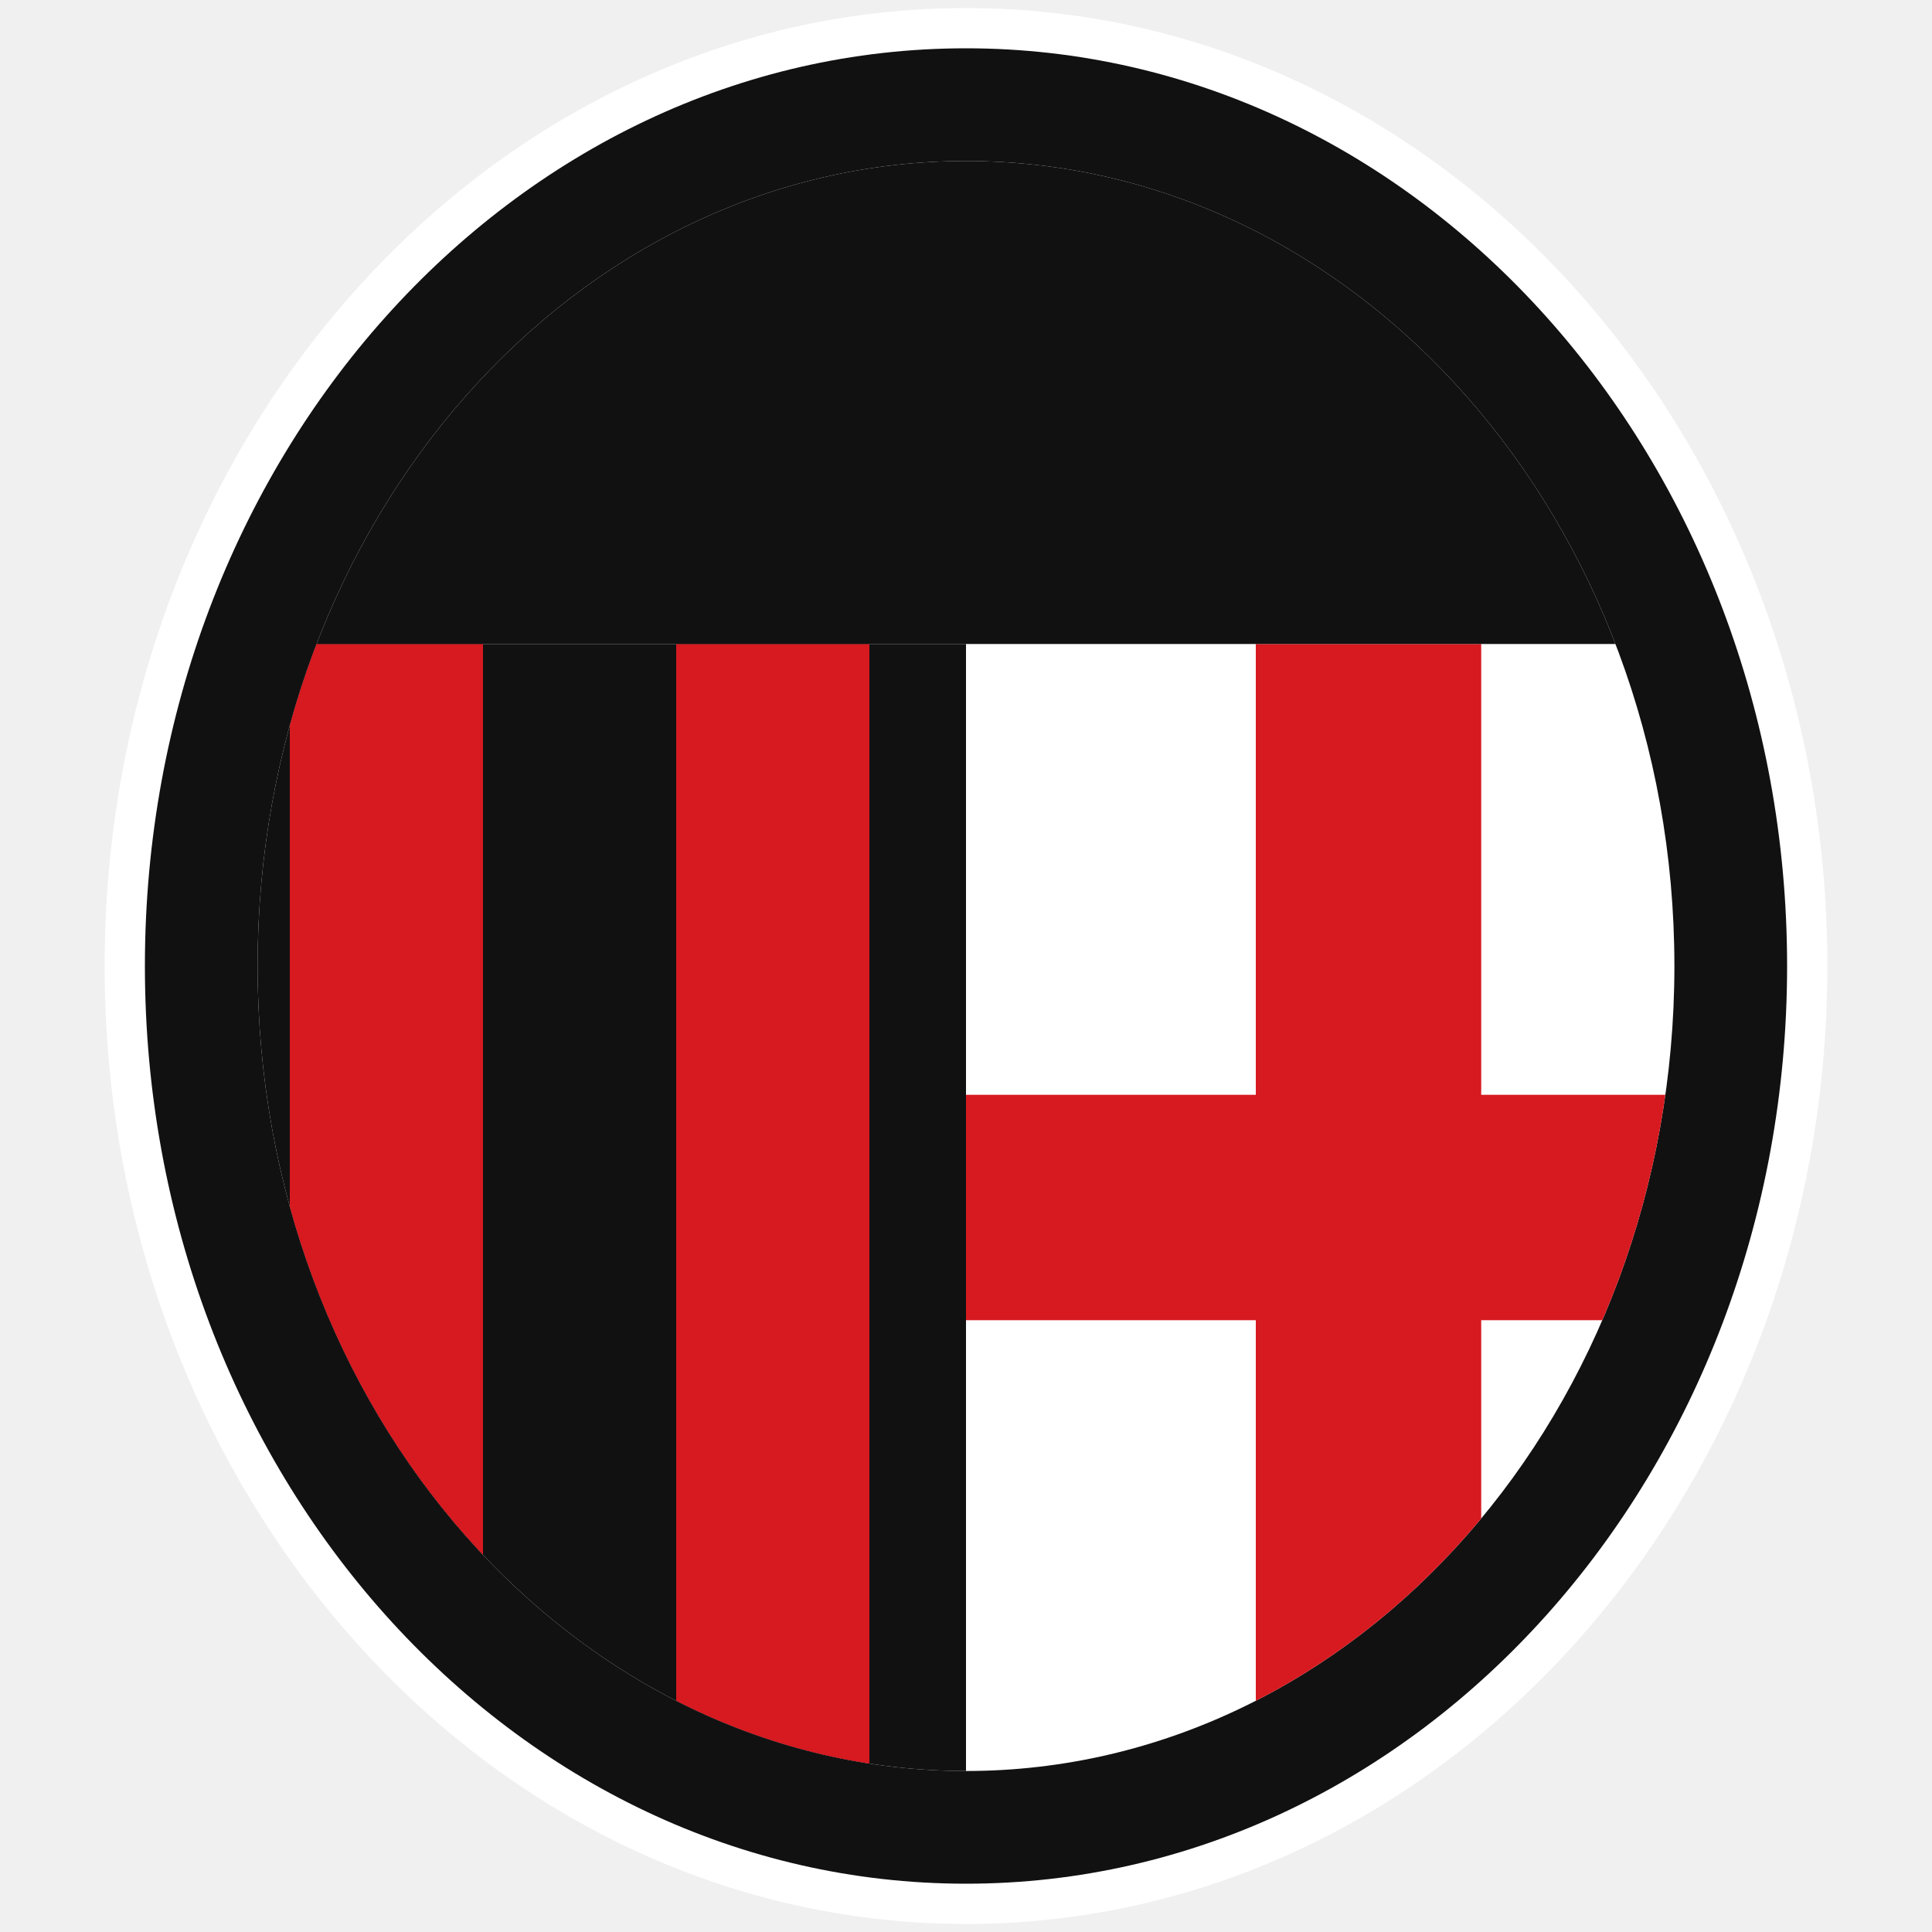
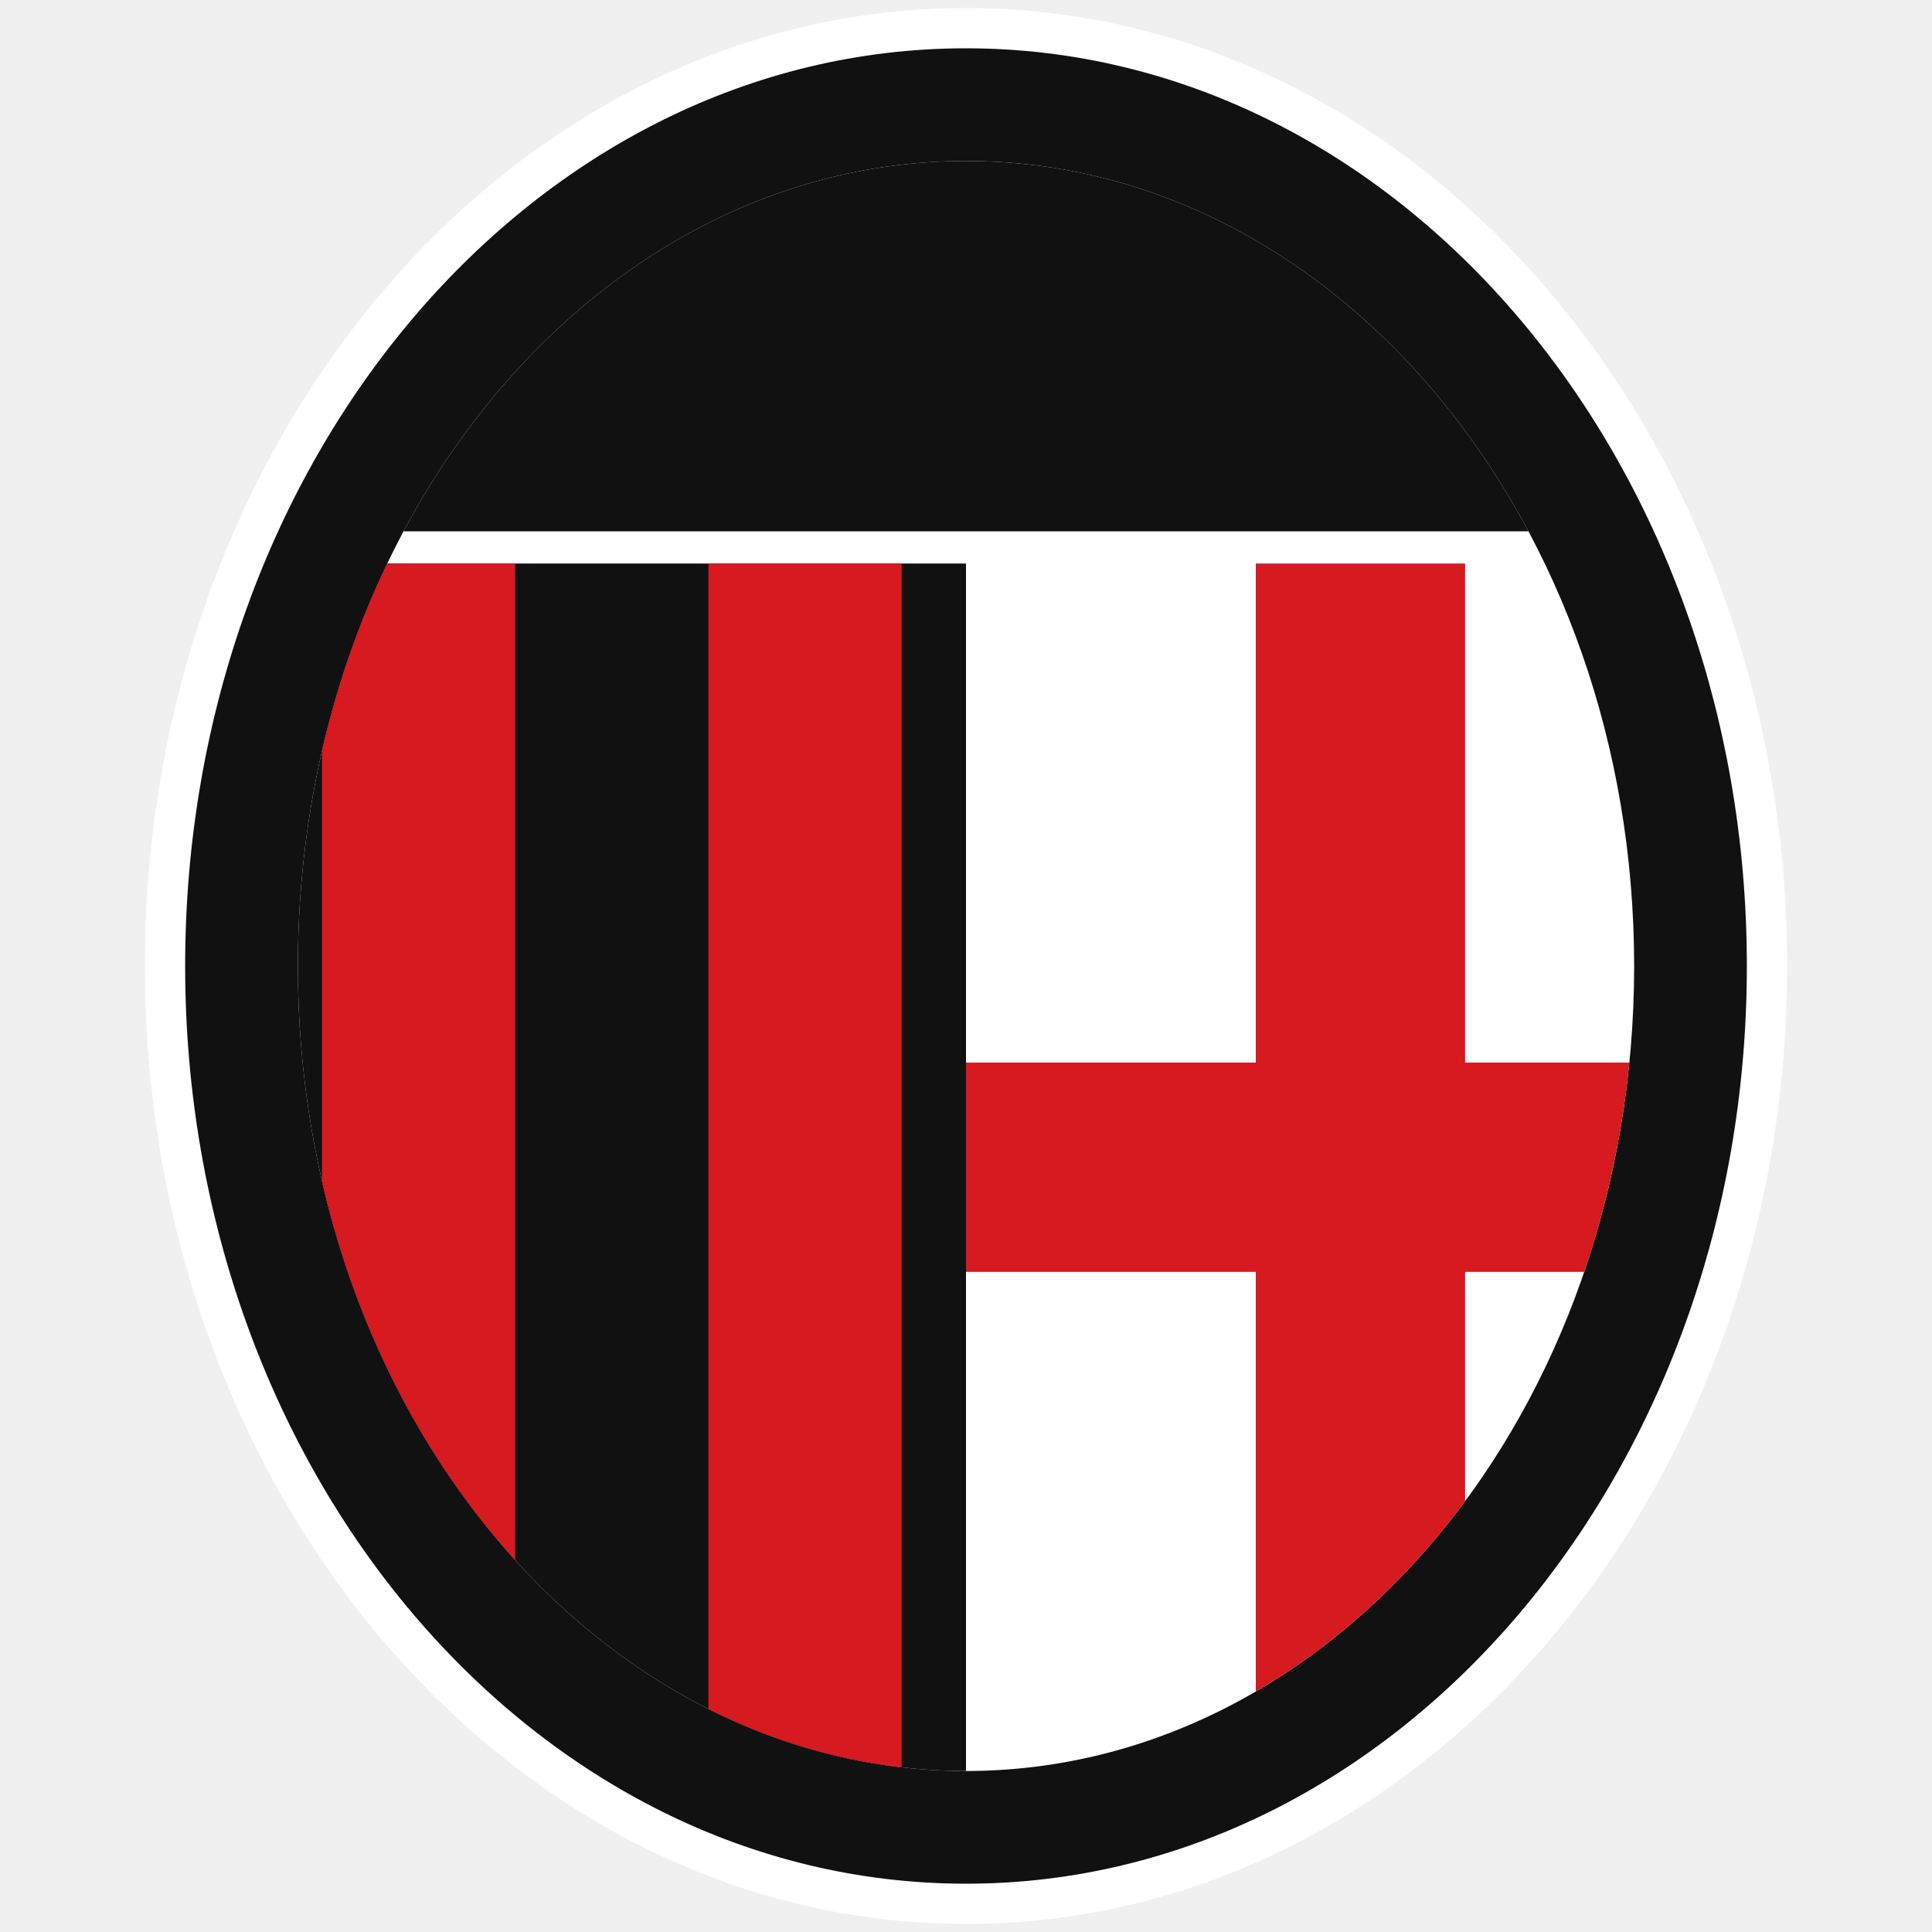
<svg xmlns="http://www.w3.org/2000/svg" viewBox="0 0 120 120" width="120" height="120">
  <defs>
    <clipPath id="c-ac-milan-s">
-       <path d="M16 60A44 50 0 1 1 104 60A44 50 0 1 1 16 60Z" />
+       <path d="M18.5 60A41.5 50 0 1 1 101.5 60A41.5 50 0 1 1 18.5 60Z" />
    </clipPath>
  </defs>
-   <path d="M9 60A51 57 0 1 1 111 60A51 57 0 1 1 9 60Z" fill="#fff" stroke="#fff" stroke-width="5" stroke-linejoin="round" />
-   <path d="M9 60A51 57 0 1 1 111 60A51 57 0 1 1 9 60Z" fill="#111" />
-   <path d="M16 60A44 50 0 1 1 104 60A44 50 0 1 1 16 60Z" fill="#fff" />
-   <path d="M0 40H60V120H0Z" fill="#111" clip-path="url(#c-ac-milan-s)" />
-   <path d="M18 40H30V120H18ZM42 40H54V120H42Z" fill="#d71920" clip-path="url(#c-ac-milan-s)" />
-   <path d="M78 40H92V120H78ZM60 68H120V82H60Z" fill="#d71920" clip-path="url(#c-ac-milan-s)" />
+   <path d="M11.5 60A48.5 57 0 1 1 108.5 60A48.5 57 0 1 1 11.5 60Z" fill="#fff" stroke="#fff" stroke-width="5" stroke-linejoin="round" />
+   <path d="M11.5 60A48.5 57 0 1 1 108.5 60A48.5 57 0 1 1 11.5 60Z" fill="#111" />
+   <path d="M18.5 60A41.5 50 0 1 1 101.5 60A41.5 50 0 1 1 18.5 60Z" fill="#fff" />
+   <path d="M0 35H60V120H0Z" fill="#111" clip-path="url(#c-ac-milan-s)" />
+   <path d="M20 35H32V120H20ZM44 35H56V120H44Z" fill="#d71920" clip-path="url(#c-ac-milan-s)" />
+   <path d="M78 35H91V120H78ZM60 66H120V79H60Z" fill="#d71920" clip-path="url(#c-ac-milan-s)" />
  <g clip-path="url(#c-ac-milan-s)">
-     <rect x="0" y="0" width="120" height="40" fill="#111" />
+     <rect x="0" y="0" width="120" height="33" fill="#111" />
  </g>
</svg>
